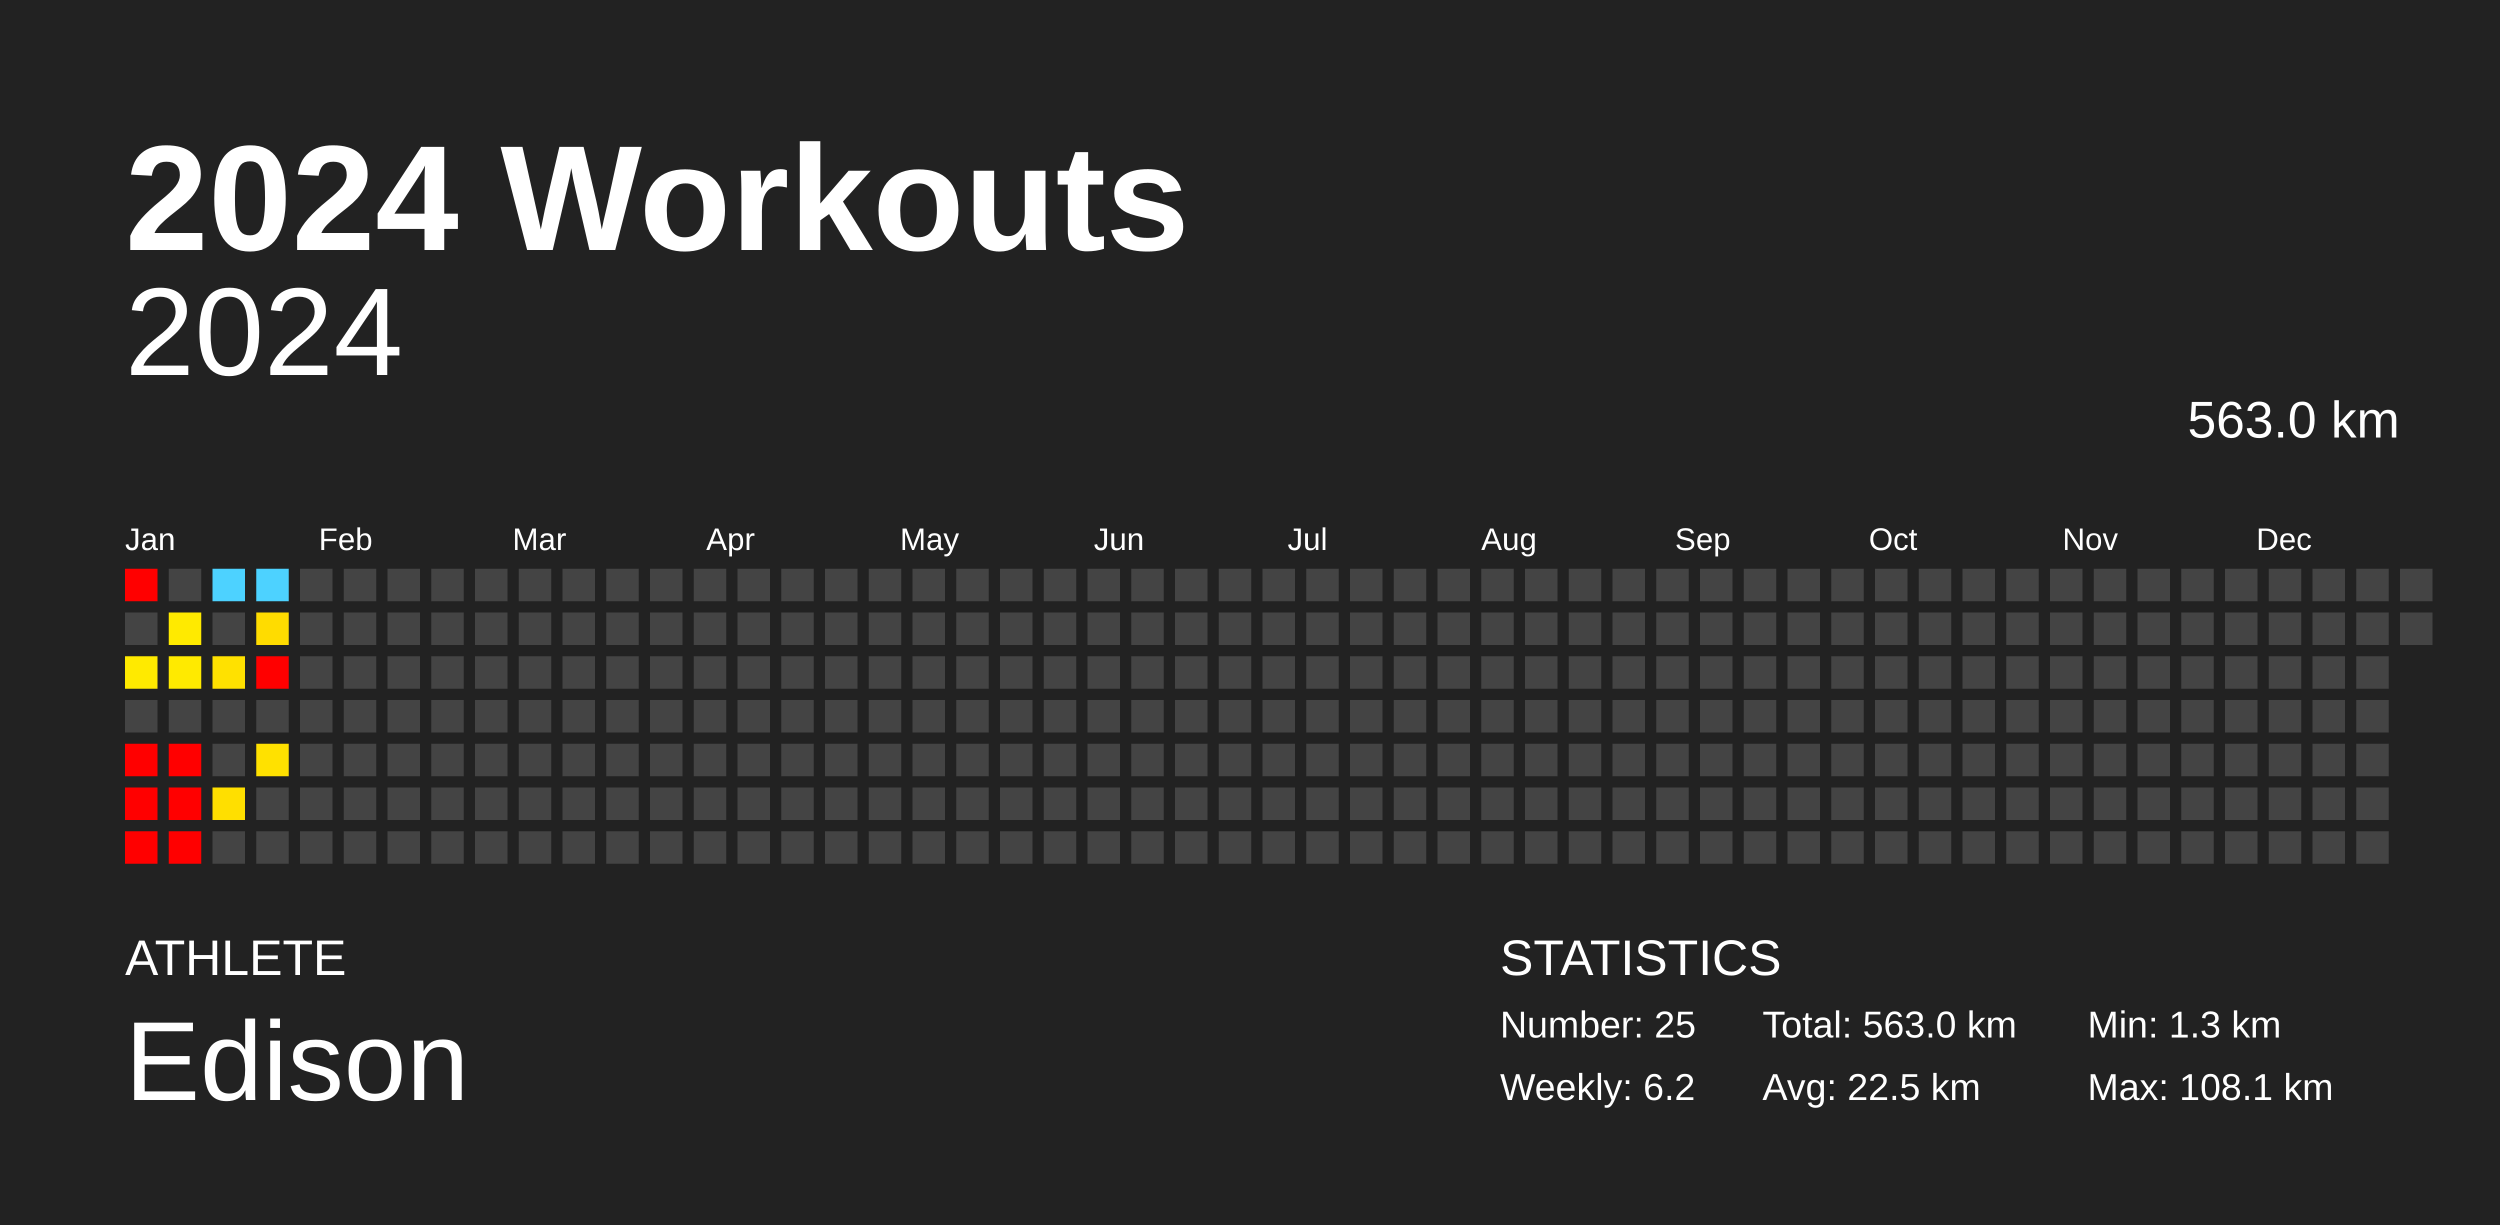
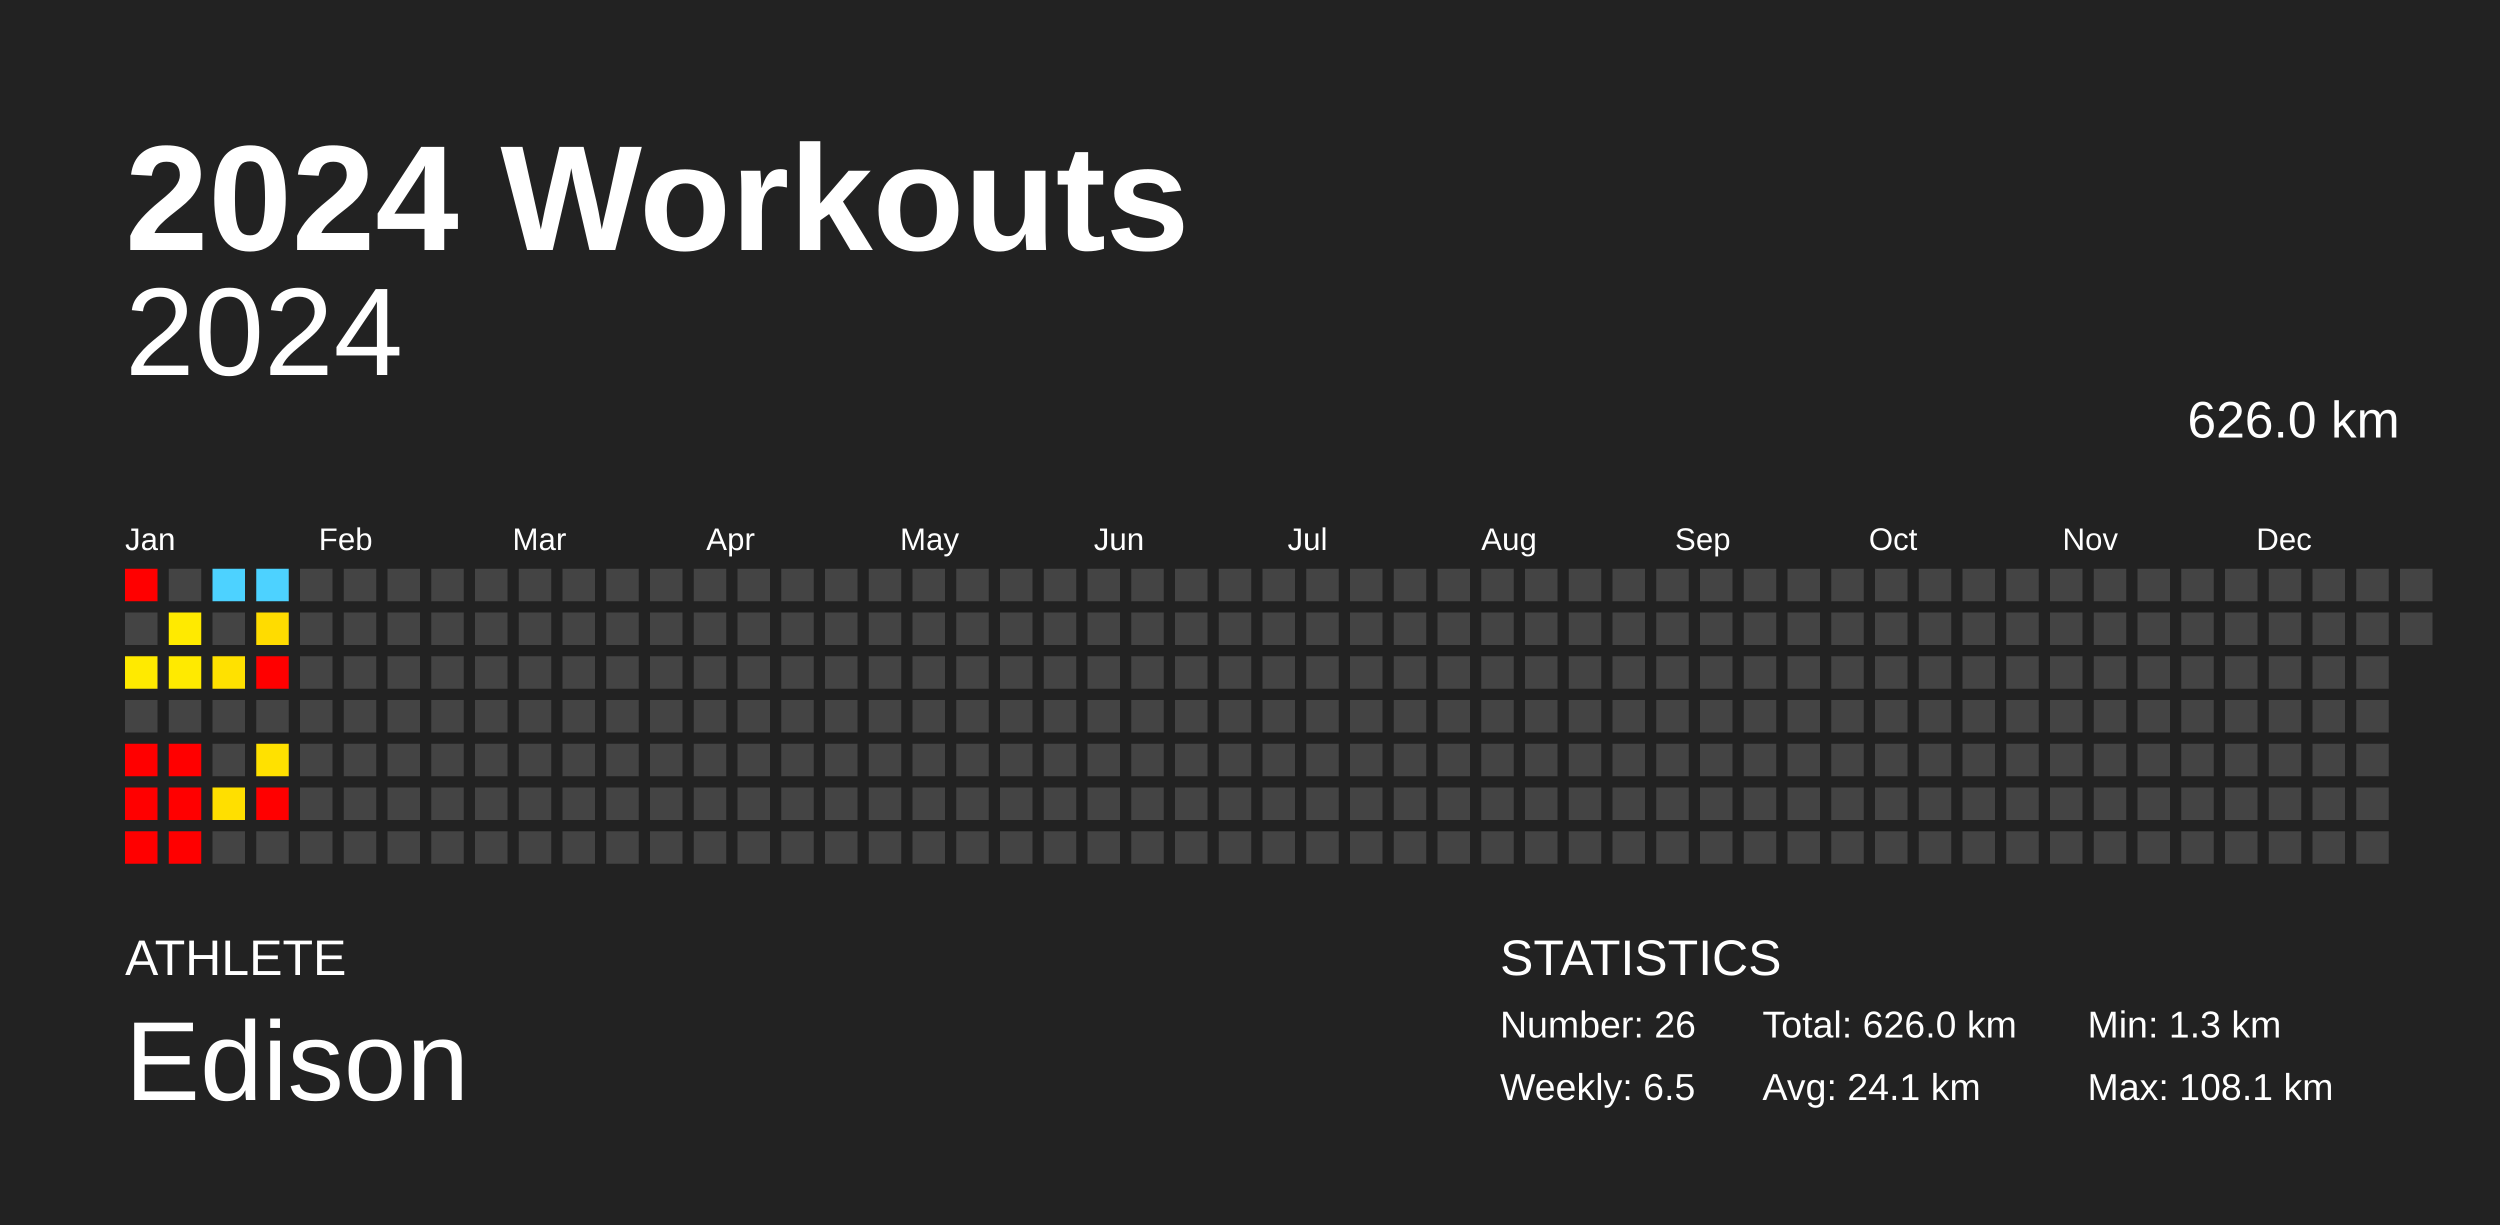
<svg xmlns="http://www.w3.org/2000/svg" baseProfile="full" height="98mm" version="1.1" viewBox="0,0,200,98" width="200mm">
  <defs />
  <rect fill="#222222" height="98" width="200" x="0" y="0" />
  <text fill="#FFFFFF" style="font-size:12px; font-family:Arial; font-weight:bold;" x="10" y="20">2024 Workouts</text>
  <text fill="#FFFFFF" style="font-size:4px; font-family:Arial" x="10" y="78">ATHLETE</text>
  <text fill="#FFFFFF" style="font-size:9px; font-family:Arial" x="10" y="88">Edison</text>
  <text fill="#FFFFFF" style="font-size:4px; font-family:Arial" x="120" y="78">STATISTICS</text>
-   <text fill="#FFFFFF" style="font-size:3px; font-family:Arial" x="120" y="83">Number: 25</text>
-   <text fill="#FFFFFF" style="font-size:3px; font-family:Arial" x="120" y="88">Weekly: 6.2</text>
-   <text fill="#FFFFFF" style="font-size:3px; font-family:Arial" x="141" y="83">Total: 563.0 km</text>
-   <text fill="#FFFFFF" style="font-size:3px; font-family:Arial" x="141" y="88">Avg: 22.5 km</text>
+   <text fill="#FFFFFF" style="font-size:3px; font-family:Arial" x="120" y="83">Number: 26</text>
+   <text fill="#FFFFFF" style="font-size:3px; font-family:Arial" x="120" y="88">Weekly: 6.5</text>
+   <text fill="#FFFFFF" style="font-size:3px; font-family:Arial" x="141" y="83">Total: 626.0 km</text>
+   <text fill="#FFFFFF" style="font-size:3px; font-family:Arial" x="141" y="88">Avg: 24.1 km</text>
  <text fill="#FFFFFF" style="font-size:3px; font-family:Arial" x="167" y="83">Min: 1.3 km</text>
  <text fill="#FFFFFF" style="font-size:3px; font-family:Arial" x="167" y="88">Max: 108.1 km</text>
  <text alignment-baseline="hanging" fill="#FFFFFF" style="font-size:10.0px; font-family:Arial;" x="10" y="30">2024</text>
-   <text alignment-baseline="hanging" fill="#FFFFFF" style="font-size:4.125px; font-family:Arial;" x="175" y="35">563.0 km</text>
+   <text alignment-baseline="hanging" fill="#FFFFFF" style="font-size:4.125px; font-family:Arial;" x="175" y="35">626.0 km</text>
  <text fill="#FFFFFF" style="font-size:2.5px; font-family:Arial" x="10.0" y="44">Jan</text>
  <text fill="#FFFFFF" style="font-size:2.5px; font-family:Arial" x="25.5" y="44">Feb</text>
  <text fill="#FFFFFF" style="font-size:2.5px; font-family:Arial" x="41.0" y="44">Mar</text>
  <text fill="#FFFFFF" style="font-size:2.5px; font-family:Arial" x="56.5" y="44">Apr</text>
  <text fill="#FFFFFF" style="font-size:2.5px; font-family:Arial" x="72.0" y="44">May</text>
  <text fill="#FFFFFF" style="font-size:2.5px; font-family:Arial" x="87.5" y="44">Jun</text>
  <text fill="#FFFFFF" style="font-size:2.5px; font-family:Arial" x="103.0" y="44">Jul</text>
  <text fill="#FFFFFF" style="font-size:2.5px; font-family:Arial" x="118.5" y="44">Aug</text>
  <text fill="#FFFFFF" style="font-size:2.5px; font-family:Arial" x="134.0" y="44">Sep</text>
  <text fill="#FFFFFF" style="font-size:2.5px; font-family:Arial" x="149.5" y="44">Oct</text>
  <text fill="#FFFFFF" style="font-size:2.5px; font-family:Arial" x="165.0" y="44">Nov</text>
  <text fill="#FFFFFF" style="font-size:2.5px; font-family:Arial" x="180.5" y="44">Dec</text>
  <rect fill="red" height="2.6" width="2.6" x="10.0" y="45.5" />
  <rect fill="#444444" height="2.6" width="2.6" x="10.0" y="49.0" />
  <rect fill="#ffea00" height="2.6" width="2.6" x="10.0" y="52.5" />
  <rect fill="#444444" height="2.6" width="2.6" x="10.0" y="56.0" />
  <rect fill="red" height="2.6" width="2.6" x="10.0" y="59.5" />
  <rect fill="red" height="2.6" width="2.6" x="10.0" y="63.0" />
  <rect fill="red" height="2.6" width="2.6" x="10.0" y="66.5" />
  <rect fill="#444444" height="2.6" width="2.6" x="13.5" y="45.5" />
  <rect fill="#ffea00" height="2.6" width="2.6" x="13.5" y="49.0" />
  <rect fill="#ffea00" height="2.6" width="2.6" x="13.5" y="52.5" />
  <rect fill="#444444" height="2.6" width="2.6" x="13.5" y="56.0" />
  <rect fill="red" height="2.6" width="2.6" x="13.5" y="59.5" />
  <rect fill="red" height="2.6" width="2.6" x="13.5" y="63.0" />
  <rect fill="red" height="2.6" width="2.6" x="13.5" y="66.5" />
  <rect fill="#4dd2ff" height="2.6" width="2.6" x="17.0" y="45.5" />
  <rect fill="#444444" height="2.6" width="2.6" x="17.0" y="49.0" />
  <rect fill="#ffe100" height="2.6" width="2.6" x="17.0" y="52.5" />
  <rect fill="#444444" height="2.6" width="2.6" x="17.0" y="56.0" />
  <rect fill="#444444" height="2.6" width="2.6" x="17.0" y="59.5" />
  <rect fill="#ffdf00" height="2.6" width="2.6" x="17.0" y="63.0" />
  <rect fill="#444444" height="2.6" width="2.6" x="17.0" y="66.5" />
  <rect fill="#4dd2ff" height="2.6" width="2.6" x="20.5" y="45.5" />
  <rect fill="#ffdc00" height="2.6" width="2.6" x="20.5" y="49.0" />
  <rect fill="red" height="2.6" width="2.6" x="20.5" y="52.5" />
  <rect fill="#444444" height="2.6" width="2.6" x="20.5" y="56.0" />
  <rect fill="#ffe100" height="2.6" width="2.6" x="20.5" y="59.5" />
-   <rect fill="#444444" height="2.6" width="2.6" x="20.5" y="63.0" />
+   <rect fill="red" height="2.6" width="2.6" x="20.5" y="63.0" />
  <rect fill="#444444" height="2.6" width="2.6" x="20.5" y="66.5" />
  <rect fill="#444444" height="2.6" width="2.6" x="24.0" y="45.5" />
  <rect fill="#444444" height="2.6" width="2.6" x="24.0" y="49.0" />
  <rect fill="#444444" height="2.6" width="2.6" x="24.0" y="52.5" />
  <rect fill="#444444" height="2.6" width="2.6" x="24.0" y="56.0" />
  <rect fill="#444444" height="2.6" width="2.6" x="24.0" y="59.5" />
  <rect fill="#444444" height="2.6" width="2.6" x="24.0" y="63.0" />
  <rect fill="#444444" height="2.6" width="2.6" x="24.0" y="66.5" />
  <rect fill="#444444" height="2.6" width="2.6" x="27.5" y="45.5" />
  <rect fill="#444444" height="2.6" width="2.6" x="27.5" y="49.0" />
  <rect fill="#444444" height="2.6" width="2.6" x="27.5" y="52.5" />
  <rect fill="#444444" height="2.6" width="2.6" x="27.5" y="56.0" />
  <rect fill="#444444" height="2.6" width="2.6" x="27.5" y="59.5" />
  <rect fill="#444444" height="2.6" width="2.6" x="27.5" y="63.0" />
  <rect fill="#444444" height="2.6" width="2.6" x="27.5" y="66.5" />
  <rect fill="#444444" height="2.6" width="2.6" x="31.0" y="45.5" />
  <rect fill="#444444" height="2.6" width="2.6" x="31.0" y="49.0" />
  <rect fill="#444444" height="2.6" width="2.6" x="31.0" y="52.5" />
  <rect fill="#444444" height="2.6" width="2.6" x="31.0" y="56.0" />
  <rect fill="#444444" height="2.6" width="2.6" x="31.0" y="59.5" />
  <rect fill="#444444" height="2.6" width="2.6" x="31.0" y="63.0" />
  <rect fill="#444444" height="2.6" width="2.6" x="31.0" y="66.5" />
  <rect fill="#444444" height="2.6" width="2.6" x="34.5" y="45.5" />
  <rect fill="#444444" height="2.6" width="2.6" x="34.5" y="49.0" />
  <rect fill="#444444" height="2.6" width="2.6" x="34.5" y="52.5" />
  <rect fill="#444444" height="2.6" width="2.6" x="34.5" y="56.0" />
  <rect fill="#444444" height="2.6" width="2.6" x="34.5" y="59.5" />
  <rect fill="#444444" height="2.6" width="2.6" x="34.5" y="63.0" />
  <rect fill="#444444" height="2.6" width="2.6" x="34.5" y="66.5" />
  <rect fill="#444444" height="2.6" width="2.6" x="38.0" y="45.5" />
  <rect fill="#444444" height="2.6" width="2.6" x="38.0" y="49.0" />
  <rect fill="#444444" height="2.6" width="2.6" x="38.0" y="52.5" />
  <rect fill="#444444" height="2.6" width="2.6" x="38.0" y="56.0" />
  <rect fill="#444444" height="2.6" width="2.6" x="38.0" y="59.5" />
  <rect fill="#444444" height="2.6" width="2.6" x="38.0" y="63.0" />
  <rect fill="#444444" height="2.6" width="2.6" x="38.0" y="66.5" />
  <rect fill="#444444" height="2.6" width="2.6" x="41.5" y="45.5" />
  <rect fill="#444444" height="2.6" width="2.6" x="41.5" y="49.0" />
  <rect fill="#444444" height="2.6" width="2.6" x="41.5" y="52.5" />
  <rect fill="#444444" height="2.6" width="2.6" x="41.5" y="56.0" />
  <rect fill="#444444" height="2.6" width="2.6" x="41.5" y="59.5" />
  <rect fill="#444444" height="2.6" width="2.6" x="41.5" y="63.0" />
  <rect fill="#444444" height="2.6" width="2.6" x="41.5" y="66.5" />
  <rect fill="#444444" height="2.6" width="2.6" x="45.0" y="45.5" />
  <rect fill="#444444" height="2.6" width="2.6" x="45.0" y="49.0" />
  <rect fill="#444444" height="2.6" width="2.6" x="45.0" y="52.5" />
  <rect fill="#444444" height="2.6" width="2.6" x="45.0" y="56.0" />
  <rect fill="#444444" height="2.6" width="2.6" x="45.0" y="59.5" />
  <rect fill="#444444" height="2.6" width="2.6" x="45.0" y="63.0" />
  <rect fill="#444444" height="2.6" width="2.6" x="45.0" y="66.5" />
  <rect fill="#444444" height="2.6" width="2.6" x="48.5" y="45.5" />
  <rect fill="#444444" height="2.6" width="2.6" x="48.5" y="49.0" />
  <rect fill="#444444" height="2.6" width="2.6" x="48.5" y="52.5" />
  <rect fill="#444444" height="2.6" width="2.6" x="48.5" y="56.0" />
  <rect fill="#444444" height="2.6" width="2.6" x="48.5" y="59.5" />
  <rect fill="#444444" height="2.6" width="2.6" x="48.5" y="63.0" />
  <rect fill="#444444" height="2.6" width="2.6" x="48.5" y="66.5" />
  <rect fill="#444444" height="2.6" width="2.6" x="52.0" y="45.5" />
  <rect fill="#444444" height="2.6" width="2.6" x="52.0" y="49.0" />
  <rect fill="#444444" height="2.6" width="2.6" x="52.0" y="52.5" />
  <rect fill="#444444" height="2.6" width="2.6" x="52.0" y="56.0" />
  <rect fill="#444444" height="2.6" width="2.6" x="52.0" y="59.5" />
  <rect fill="#444444" height="2.6" width="2.6" x="52.0" y="63.0" />
  <rect fill="#444444" height="2.6" width="2.6" x="52.0" y="66.5" />
  <rect fill="#444444" height="2.6" width="2.6" x="55.5" y="45.5" />
  <rect fill="#444444" height="2.6" width="2.6" x="55.5" y="49.0" />
  <rect fill="#444444" height="2.6" width="2.6" x="55.5" y="52.5" />
  <rect fill="#444444" height="2.6" width="2.6" x="55.5" y="56.0" />
  <rect fill="#444444" height="2.6" width="2.6" x="55.5" y="59.5" />
  <rect fill="#444444" height="2.6" width="2.6" x="55.5" y="63.0" />
  <rect fill="#444444" height="2.6" width="2.6" x="55.5" y="66.5" />
  <rect fill="#444444" height="2.6" width="2.6" x="59.0" y="45.5" />
  <rect fill="#444444" height="2.6" width="2.6" x="59.0" y="49.0" />
  <rect fill="#444444" height="2.6" width="2.6" x="59.0" y="52.5" />
  <rect fill="#444444" height="2.6" width="2.6" x="59.0" y="56.0" />
  <rect fill="#444444" height="2.6" width="2.6" x="59.0" y="59.5" />
  <rect fill="#444444" height="2.6" width="2.6" x="59.0" y="63.0" />
  <rect fill="#444444" height="2.6" width="2.6" x="59.0" y="66.5" />
  <rect fill="#444444" height="2.6" width="2.6" x="62.5" y="45.5" />
  <rect fill="#444444" height="2.6" width="2.6" x="62.5" y="49.0" />
  <rect fill="#444444" height="2.6" width="2.6" x="62.5" y="52.5" />
  <rect fill="#444444" height="2.6" width="2.6" x="62.5" y="56.0" />
  <rect fill="#444444" height="2.6" width="2.6" x="62.5" y="59.5" />
  <rect fill="#444444" height="2.6" width="2.6" x="62.5" y="63.0" />
  <rect fill="#444444" height="2.6" width="2.6" x="62.5" y="66.5" />
  <rect fill="#444444" height="2.6" width="2.6" x="66.0" y="45.5" />
  <rect fill="#444444" height="2.6" width="2.6" x="66.0" y="49.0" />
  <rect fill="#444444" height="2.6" width="2.6" x="66.0" y="52.5" />
  <rect fill="#444444" height="2.6" width="2.6" x="66.0" y="56.0" />
  <rect fill="#444444" height="2.6" width="2.6" x="66.0" y="59.5" />
  <rect fill="#444444" height="2.6" width="2.6" x="66.0" y="63.0" />
  <rect fill="#444444" height="2.6" width="2.6" x="66.0" y="66.5" />
  <rect fill="#444444" height="2.6" width="2.6" x="69.5" y="45.5" />
  <rect fill="#444444" height="2.6" width="2.6" x="69.5" y="49.0" />
  <rect fill="#444444" height="2.6" width="2.6" x="69.5" y="52.5" />
  <rect fill="#444444" height="2.6" width="2.6" x="69.5" y="56.0" />
  <rect fill="#444444" height="2.6" width="2.6" x="69.5" y="59.5" />
  <rect fill="#444444" height="2.6" width="2.6" x="69.5" y="63.0" />
  <rect fill="#444444" height="2.6" width="2.6" x="69.5" y="66.5" />
  <rect fill="#444444" height="2.6" width="2.6" x="73.0" y="45.5" />
  <rect fill="#444444" height="2.6" width="2.6" x="73.0" y="49.0" />
  <rect fill="#444444" height="2.6" width="2.6" x="73.0" y="52.5" />
  <rect fill="#444444" height="2.6" width="2.6" x="73.0" y="56.0" />
  <rect fill="#444444" height="2.6" width="2.6" x="73.0" y="59.5" />
  <rect fill="#444444" height="2.6" width="2.6" x="73.0" y="63.0" />
  <rect fill="#444444" height="2.6" width="2.6" x="73.0" y="66.5" />
  <rect fill="#444444" height="2.6" width="2.6" x="76.5" y="45.5" />
  <rect fill="#444444" height="2.6" width="2.6" x="76.5" y="49.0" />
  <rect fill="#444444" height="2.6" width="2.6" x="76.5" y="52.5" />
  <rect fill="#444444" height="2.6" width="2.6" x="76.5" y="56.0" />
  <rect fill="#444444" height="2.6" width="2.6" x="76.5" y="59.5" />
  <rect fill="#444444" height="2.6" width="2.6" x="76.5" y="63.0" />
  <rect fill="#444444" height="2.6" width="2.6" x="76.5" y="66.5" />
  <rect fill="#444444" height="2.6" width="2.6" x="80.0" y="45.5" />
  <rect fill="#444444" height="2.6" width="2.6" x="80.0" y="49.0" />
  <rect fill="#444444" height="2.6" width="2.6" x="80.0" y="52.5" />
  <rect fill="#444444" height="2.6" width="2.6" x="80.0" y="56.0" />
  <rect fill="#444444" height="2.6" width="2.6" x="80.0" y="59.5" />
  <rect fill="#444444" height="2.6" width="2.6" x="80.0" y="63.0" />
  <rect fill="#444444" height="2.6" width="2.6" x="80.0" y="66.5" />
  <rect fill="#444444" height="2.6" width="2.6" x="83.5" y="45.5" />
  <rect fill="#444444" height="2.6" width="2.6" x="83.5" y="49.0" />
  <rect fill="#444444" height="2.6" width="2.6" x="83.5" y="52.5" />
  <rect fill="#444444" height="2.6" width="2.6" x="83.5" y="56.0" />
  <rect fill="#444444" height="2.6" width="2.6" x="83.5" y="59.5" />
  <rect fill="#444444" height="2.6" width="2.6" x="83.5" y="63.0" />
  <rect fill="#444444" height="2.6" width="2.6" x="83.5" y="66.5" />
  <rect fill="#444444" height="2.6" width="2.6" x="87.0" y="45.5" />
  <rect fill="#444444" height="2.6" width="2.6" x="87.0" y="49.0" />
  <rect fill="#444444" height="2.6" width="2.6" x="87.0" y="52.5" />
  <rect fill="#444444" height="2.6" width="2.6" x="87.0" y="56.0" />
  <rect fill="#444444" height="2.6" width="2.6" x="87.0" y="59.5" />
  <rect fill="#444444" height="2.6" width="2.6" x="87.0" y="63.0" />
  <rect fill="#444444" height="2.6" width="2.6" x="87.0" y="66.5" />
  <rect fill="#444444" height="2.6" width="2.6" x="90.5" y="45.5" />
  <rect fill="#444444" height="2.6" width="2.6" x="90.5" y="49.0" />
  <rect fill="#444444" height="2.6" width="2.6" x="90.5" y="52.5" />
  <rect fill="#444444" height="2.6" width="2.6" x="90.5" y="56.0" />
  <rect fill="#444444" height="2.6" width="2.6" x="90.5" y="59.5" />
  <rect fill="#444444" height="2.6" width="2.6" x="90.5" y="63.0" />
  <rect fill="#444444" height="2.6" width="2.6" x="90.5" y="66.5" />
  <rect fill="#444444" height="2.6" width="2.6" x="94.0" y="45.5" />
  <rect fill="#444444" height="2.6" width="2.6" x="94.0" y="49.0" />
  <rect fill="#444444" height="2.6" width="2.6" x="94.0" y="52.5" />
  <rect fill="#444444" height="2.6" width="2.6" x="94.0" y="56.0" />
  <rect fill="#444444" height="2.6" width="2.6" x="94.0" y="59.5" />
  <rect fill="#444444" height="2.6" width="2.6" x="94.0" y="63.0" />
  <rect fill="#444444" height="2.6" width="2.6" x="94.0" y="66.5" />
  <rect fill="#444444" height="2.6" width="2.6" x="97.5" y="45.5" />
  <rect fill="#444444" height="2.6" width="2.6" x="97.5" y="49.0" />
  <rect fill="#444444" height="2.6" width="2.6" x="97.5" y="52.5" />
  <rect fill="#444444" height="2.6" width="2.6" x="97.5" y="56.0" />
  <rect fill="#444444" height="2.6" width="2.6" x="97.5" y="59.5" />
  <rect fill="#444444" height="2.6" width="2.6" x="97.5" y="63.0" />
  <rect fill="#444444" height="2.6" width="2.6" x="97.5" y="66.5" />
  <rect fill="#444444" height="2.6" width="2.6" x="101.0" y="45.5" />
  <rect fill="#444444" height="2.6" width="2.6" x="101.0" y="49.0" />
  <rect fill="#444444" height="2.6" width="2.6" x="101.0" y="52.5" />
  <rect fill="#444444" height="2.6" width="2.6" x="101.0" y="56.0" />
  <rect fill="#444444" height="2.6" width="2.6" x="101.0" y="59.5" />
  <rect fill="#444444" height="2.6" width="2.6" x="101.0" y="63.0" />
  <rect fill="#444444" height="2.6" width="2.6" x="101.0" y="66.5" />
  <rect fill="#444444" height="2.6" width="2.6" x="104.5" y="45.5" />
  <rect fill="#444444" height="2.6" width="2.6" x="104.5" y="49.0" />
  <rect fill="#444444" height="2.6" width="2.6" x="104.5" y="52.5" />
  <rect fill="#444444" height="2.6" width="2.6" x="104.5" y="56.0" />
  <rect fill="#444444" height="2.6" width="2.6" x="104.5" y="59.5" />
  <rect fill="#444444" height="2.6" width="2.6" x="104.5" y="63.0" />
  <rect fill="#444444" height="2.6" width="2.6" x="104.5" y="66.5" />
  <rect fill="#444444" height="2.6" width="2.6" x="108.0" y="45.5" />
  <rect fill="#444444" height="2.6" width="2.6" x="108.0" y="49.0" />
  <rect fill="#444444" height="2.6" width="2.6" x="108.0" y="52.5" />
  <rect fill="#444444" height="2.6" width="2.6" x="108.0" y="56.0" />
  <rect fill="#444444" height="2.6" width="2.6" x="108.0" y="59.5" />
  <rect fill="#444444" height="2.6" width="2.6" x="108.0" y="63.0" />
  <rect fill="#444444" height="2.6" width="2.6" x="108.0" y="66.5" />
  <rect fill="#444444" height="2.6" width="2.6" x="111.5" y="45.5" />
  <rect fill="#444444" height="2.6" width="2.6" x="111.5" y="49.0" />
  <rect fill="#444444" height="2.6" width="2.6" x="111.5" y="52.5" />
  <rect fill="#444444" height="2.6" width="2.6" x="111.5" y="56.0" />
  <rect fill="#444444" height="2.6" width="2.6" x="111.5" y="59.5" />
  <rect fill="#444444" height="2.6" width="2.6" x="111.5" y="63.0" />
  <rect fill="#444444" height="2.6" width="2.6" x="111.5" y="66.5" />
  <rect fill="#444444" height="2.6" width="2.6" x="115.0" y="45.5" />
  <rect fill="#444444" height="2.6" width="2.6" x="115.0" y="49.0" />
  <rect fill="#444444" height="2.6" width="2.6" x="115.0" y="52.5" />
  <rect fill="#444444" height="2.6" width="2.6" x="115.0" y="56.0" />
  <rect fill="#444444" height="2.6" width="2.6" x="115.0" y="59.5" />
  <rect fill="#444444" height="2.6" width="2.6" x="115.0" y="63.0" />
  <rect fill="#444444" height="2.6" width="2.6" x="115.0" y="66.5" />
  <rect fill="#444444" height="2.6" width="2.6" x="118.5" y="45.5" />
  <rect fill="#444444" height="2.6" width="2.6" x="118.5" y="49.0" />
  <rect fill="#444444" height="2.6" width="2.6" x="118.5" y="52.5" />
  <rect fill="#444444" height="2.6" width="2.6" x="118.5" y="56.0" />
  <rect fill="#444444" height="2.6" width="2.6" x="118.5" y="59.5" />
  <rect fill="#444444" height="2.6" width="2.6" x="118.5" y="63.0" />
  <rect fill="#444444" height="2.6" width="2.6" x="118.5" y="66.5" />
  <rect fill="#444444" height="2.6" width="2.6" x="122.0" y="45.5" />
  <rect fill="#444444" height="2.6" width="2.6" x="122.0" y="49.0" />
  <rect fill="#444444" height="2.6" width="2.6" x="122.0" y="52.5" />
  <rect fill="#444444" height="2.6" width="2.6" x="122.0" y="56.0" />
  <rect fill="#444444" height="2.6" width="2.6" x="122.0" y="59.5" />
  <rect fill="#444444" height="2.6" width="2.6" x="122.0" y="63.0" />
  <rect fill="#444444" height="2.6" width="2.6" x="122.0" y="66.5" />
  <rect fill="#444444" height="2.6" width="2.6" x="125.5" y="45.5" />
  <rect fill="#444444" height="2.6" width="2.6" x="125.5" y="49.0" />
  <rect fill="#444444" height="2.6" width="2.6" x="125.5" y="52.5" />
  <rect fill="#444444" height="2.6" width="2.6" x="125.5" y="56.0" />
  <rect fill="#444444" height="2.6" width="2.6" x="125.5" y="59.5" />
  <rect fill="#444444" height="2.6" width="2.6" x="125.5" y="63.0" />
  <rect fill="#444444" height="2.6" width="2.6" x="125.5" y="66.5" />
  <rect fill="#444444" height="2.6" width="2.6" x="129.0" y="45.5" />
  <rect fill="#444444" height="2.6" width="2.6" x="129.0" y="49.0" />
  <rect fill="#444444" height="2.6" width="2.6" x="129.0" y="52.5" />
  <rect fill="#444444" height="2.6" width="2.6" x="129.0" y="56.0" />
  <rect fill="#444444" height="2.6" width="2.6" x="129.0" y="59.5" />
  <rect fill="#444444" height="2.6" width="2.6" x="129.0" y="63.0" />
  <rect fill="#444444" height="2.6" width="2.6" x="129.0" y="66.5" />
  <rect fill="#444444" height="2.6" width="2.6" x="132.5" y="45.5" />
  <rect fill="#444444" height="2.6" width="2.6" x="132.5" y="49.0" />
  <rect fill="#444444" height="2.6" width="2.6" x="132.5" y="52.5" />
  <rect fill="#444444" height="2.6" width="2.6" x="132.5" y="56.0" />
  <rect fill="#444444" height="2.6" width="2.6" x="132.5" y="59.5" />
  <rect fill="#444444" height="2.6" width="2.6" x="132.5" y="63.0" />
  <rect fill="#444444" height="2.6" width="2.6" x="132.5" y="66.5" />
  <rect fill="#444444" height="2.6" width="2.6" x="136.0" y="45.5" />
  <rect fill="#444444" height="2.6" width="2.6" x="136.0" y="49.0" />
  <rect fill="#444444" height="2.6" width="2.6" x="136.0" y="52.5" />
  <rect fill="#444444" height="2.6" width="2.6" x="136.0" y="56.0" />
  <rect fill="#444444" height="2.6" width="2.6" x="136.0" y="59.5" />
  <rect fill="#444444" height="2.6" width="2.6" x="136.0" y="63.0" />
  <rect fill="#444444" height="2.6" width="2.6" x="136.0" y="66.5" />
  <rect fill="#444444" height="2.6" width="2.6" x="139.5" y="45.5" />
  <rect fill="#444444" height="2.6" width="2.6" x="139.5" y="49.0" />
  <rect fill="#444444" height="2.6" width="2.6" x="139.5" y="52.5" />
  <rect fill="#444444" height="2.6" width="2.6" x="139.5" y="56.0" />
  <rect fill="#444444" height="2.6" width="2.6" x="139.5" y="59.5" />
  <rect fill="#444444" height="2.6" width="2.6" x="139.5" y="63.0" />
  <rect fill="#444444" height="2.6" width="2.6" x="139.5" y="66.5" />
  <rect fill="#444444" height="2.6" width="2.6" x="143.0" y="45.5" />
  <rect fill="#444444" height="2.6" width="2.6" x="143.0" y="49.0" />
  <rect fill="#444444" height="2.6" width="2.6" x="143.0" y="52.5" />
  <rect fill="#444444" height="2.6" width="2.6" x="143.0" y="56.0" />
  <rect fill="#444444" height="2.6" width="2.6" x="143.0" y="59.5" />
  <rect fill="#444444" height="2.6" width="2.6" x="143.0" y="63.0" />
  <rect fill="#444444" height="2.6" width="2.6" x="143.0" y="66.5" />
  <rect fill="#444444" height="2.6" width="2.6" x="146.5" y="45.5" />
  <rect fill="#444444" height="2.6" width="2.6" x="146.5" y="49.0" />
  <rect fill="#444444" height="2.6" width="2.6" x="146.5" y="52.5" />
  <rect fill="#444444" height="2.6" width="2.6" x="146.5" y="56.0" />
  <rect fill="#444444" height="2.6" width="2.6" x="146.5" y="59.5" />
  <rect fill="#444444" height="2.6" width="2.6" x="146.5" y="63.0" />
  <rect fill="#444444" height="2.6" width="2.6" x="146.5" y="66.5" />
  <rect fill="#444444" height="2.6" width="2.6" x="150.0" y="45.5" />
  <rect fill="#444444" height="2.6" width="2.6" x="150.0" y="49.0" />
  <rect fill="#444444" height="2.6" width="2.6" x="150.0" y="52.5" />
  <rect fill="#444444" height="2.6" width="2.6" x="150.0" y="56.0" />
  <rect fill="#444444" height="2.6" width="2.6" x="150.0" y="59.5" />
  <rect fill="#444444" height="2.6" width="2.6" x="150.0" y="63.0" />
  <rect fill="#444444" height="2.6" width="2.6" x="150.0" y="66.5" />
  <rect fill="#444444" height="2.6" width="2.6" x="153.5" y="45.5" />
  <rect fill="#444444" height="2.6" width="2.6" x="153.5" y="49.0" />
  <rect fill="#444444" height="2.6" width="2.6" x="153.5" y="52.5" />
  <rect fill="#444444" height="2.6" width="2.6" x="153.5" y="56.0" />
  <rect fill="#444444" height="2.6" width="2.6" x="153.5" y="59.5" />
  <rect fill="#444444" height="2.6" width="2.6" x="153.5" y="63.0" />
  <rect fill="#444444" height="2.6" width="2.6" x="153.5" y="66.5" />
  <rect fill="#444444" height="2.6" width="2.6" x="157.0" y="45.5" />
  <rect fill="#444444" height="2.6" width="2.6" x="157.0" y="49.0" />
  <rect fill="#444444" height="2.6" width="2.6" x="157.0" y="52.5" />
  <rect fill="#444444" height="2.6" width="2.6" x="157.0" y="56.0" />
  <rect fill="#444444" height="2.6" width="2.6" x="157.0" y="59.5" />
  <rect fill="#444444" height="2.6" width="2.6" x="157.0" y="63.0" />
  <rect fill="#444444" height="2.6" width="2.6" x="157.0" y="66.5" />
  <rect fill="#444444" height="2.6" width="2.6" x="160.5" y="45.5" />
  <rect fill="#444444" height="2.6" width="2.6" x="160.5" y="49.0" />
  <rect fill="#444444" height="2.6" width="2.6" x="160.5" y="52.5" />
  <rect fill="#444444" height="2.6" width="2.6" x="160.5" y="56.0" />
  <rect fill="#444444" height="2.6" width="2.6" x="160.5" y="59.5" />
  <rect fill="#444444" height="2.6" width="2.6" x="160.5" y="63.0" />
  <rect fill="#444444" height="2.6" width="2.6" x="160.5" y="66.5" />
  <rect fill="#444444" height="2.6" width="2.6" x="164.0" y="45.5" />
  <rect fill="#444444" height="2.6" width="2.6" x="164.0" y="49.0" />
  <rect fill="#444444" height="2.6" width="2.6" x="164.0" y="52.5" />
  <rect fill="#444444" height="2.6" width="2.6" x="164.0" y="56.0" />
  <rect fill="#444444" height="2.6" width="2.6" x="164.0" y="59.5" />
  <rect fill="#444444" height="2.6" width="2.6" x="164.0" y="63.0" />
  <rect fill="#444444" height="2.6" width="2.6" x="164.0" y="66.5" />
  <rect fill="#444444" height="2.6" width="2.6" x="167.5" y="45.5" />
  <rect fill="#444444" height="2.6" width="2.6" x="167.5" y="49.0" />
  <rect fill="#444444" height="2.6" width="2.6" x="167.5" y="52.5" />
  <rect fill="#444444" height="2.6" width="2.6" x="167.5" y="56.0" />
  <rect fill="#444444" height="2.6" width="2.6" x="167.5" y="59.5" />
  <rect fill="#444444" height="2.6" width="2.6" x="167.5" y="63.0" />
  <rect fill="#444444" height="2.6" width="2.6" x="167.5" y="66.5" />
  <rect fill="#444444" height="2.6" width="2.6" x="171.0" y="45.5" />
  <rect fill="#444444" height="2.6" width="2.6" x="171.0" y="49.0" />
  <rect fill="#444444" height="2.6" width="2.6" x="171.0" y="52.5" />
  <rect fill="#444444" height="2.6" width="2.6" x="171.0" y="56.0" />
  <rect fill="#444444" height="2.6" width="2.6" x="171.0" y="59.5" />
  <rect fill="#444444" height="2.6" width="2.6" x="171.0" y="63.0" />
  <rect fill="#444444" height="2.6" width="2.6" x="171.0" y="66.5" />
  <rect fill="#444444" height="2.6" width="2.6" x="174.5" y="45.5" />
  <rect fill="#444444" height="2.6" width="2.6" x="174.5" y="49.0" />
  <rect fill="#444444" height="2.6" width="2.6" x="174.5" y="52.5" />
  <rect fill="#444444" height="2.6" width="2.6" x="174.5" y="56.0" />
  <rect fill="#444444" height="2.6" width="2.6" x="174.5" y="59.5" />
  <rect fill="#444444" height="2.6" width="2.6" x="174.5" y="63.0" />
  <rect fill="#444444" height="2.6" width="2.6" x="174.5" y="66.5" />
  <rect fill="#444444" height="2.6" width="2.6" x="178.0" y="45.5" />
  <rect fill="#444444" height="2.6" width="2.6" x="178.0" y="49.0" />
  <rect fill="#444444" height="2.6" width="2.6" x="178.0" y="52.5" />
  <rect fill="#444444" height="2.6" width="2.6" x="178.0" y="56.0" />
  <rect fill="#444444" height="2.6" width="2.6" x="178.0" y="59.5" />
  <rect fill="#444444" height="2.6" width="2.6" x="178.0" y="63.0" />
  <rect fill="#444444" height="2.6" width="2.6" x="178.0" y="66.5" />
  <rect fill="#444444" height="2.6" width="2.6" x="181.5" y="45.5" />
  <rect fill="#444444" height="2.6" width="2.6" x="181.5" y="49.0" />
  <rect fill="#444444" height="2.6" width="2.6" x="181.5" y="52.5" />
  <rect fill="#444444" height="2.6" width="2.6" x="181.5" y="56.0" />
  <rect fill="#444444" height="2.6" width="2.6" x="181.5" y="59.5" />
  <rect fill="#444444" height="2.6" width="2.6" x="181.5" y="63.0" />
  <rect fill="#444444" height="2.6" width="2.6" x="181.5" y="66.5" />
  <rect fill="#444444" height="2.6" width="2.6" x="185.0" y="45.5" />
  <rect fill="#444444" height="2.6" width="2.6" x="185.0" y="49.0" />
  <rect fill="#444444" height="2.6" width="2.6" x="185.0" y="52.5" />
  <rect fill="#444444" height="2.6" width="2.6" x="185.0" y="56.0" />
  <rect fill="#444444" height="2.6" width="2.6" x="185.0" y="59.5" />
  <rect fill="#444444" height="2.6" width="2.6" x="185.0" y="63.0" />
  <rect fill="#444444" height="2.6" width="2.6" x="185.0" y="66.5" />
  <rect fill="#444444" height="2.6" width="2.6" x="188.5" y="45.5" />
  <rect fill="#444444" height="2.6" width="2.6" x="188.5" y="49.0" />
  <rect fill="#444444" height="2.6" width="2.6" x="188.5" y="52.5" />
  <rect fill="#444444" height="2.6" width="2.6" x="188.5" y="56.0" />
  <rect fill="#444444" height="2.6" width="2.6" x="188.5" y="59.5" />
  <rect fill="#444444" height="2.6" width="2.6" x="188.5" y="63.0" />
  <rect fill="#444444" height="2.6" width="2.6" x="188.5" y="66.5" />
  <rect fill="#444444" height="2.6" width="2.6" x="192.0" y="45.5" />
  <rect fill="#444444" height="2.6" width="2.6" x="192.0" y="49.0" />
</svg>
